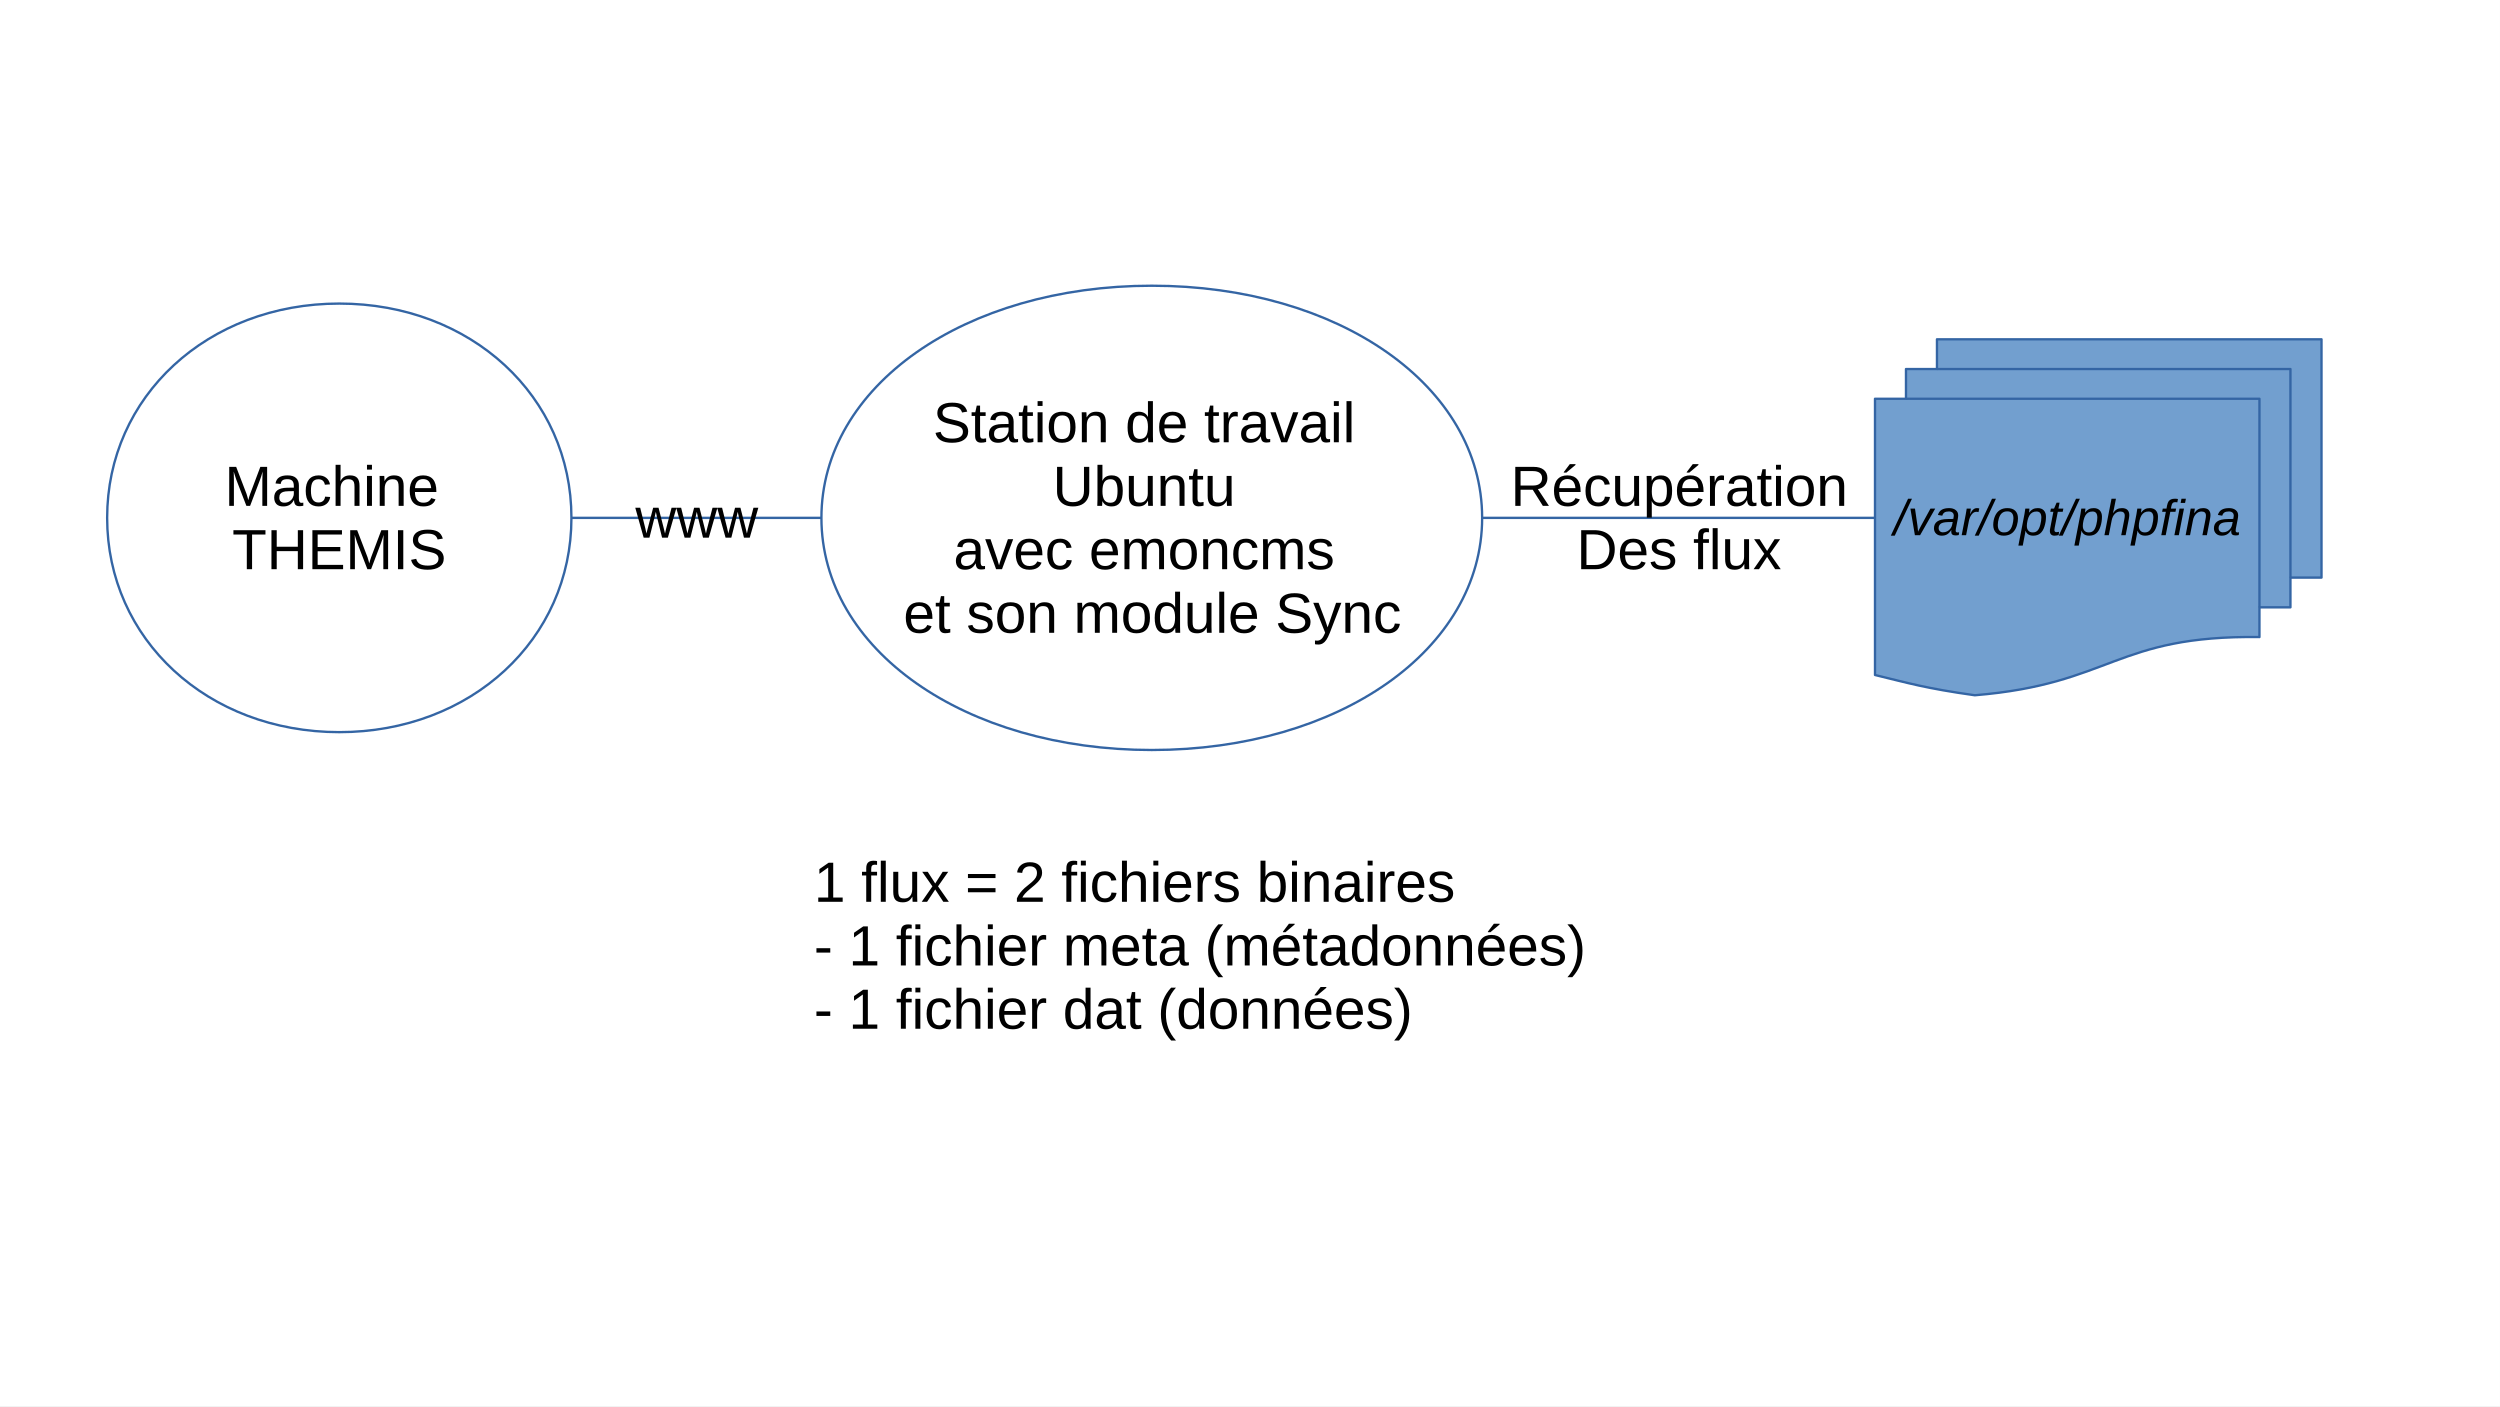
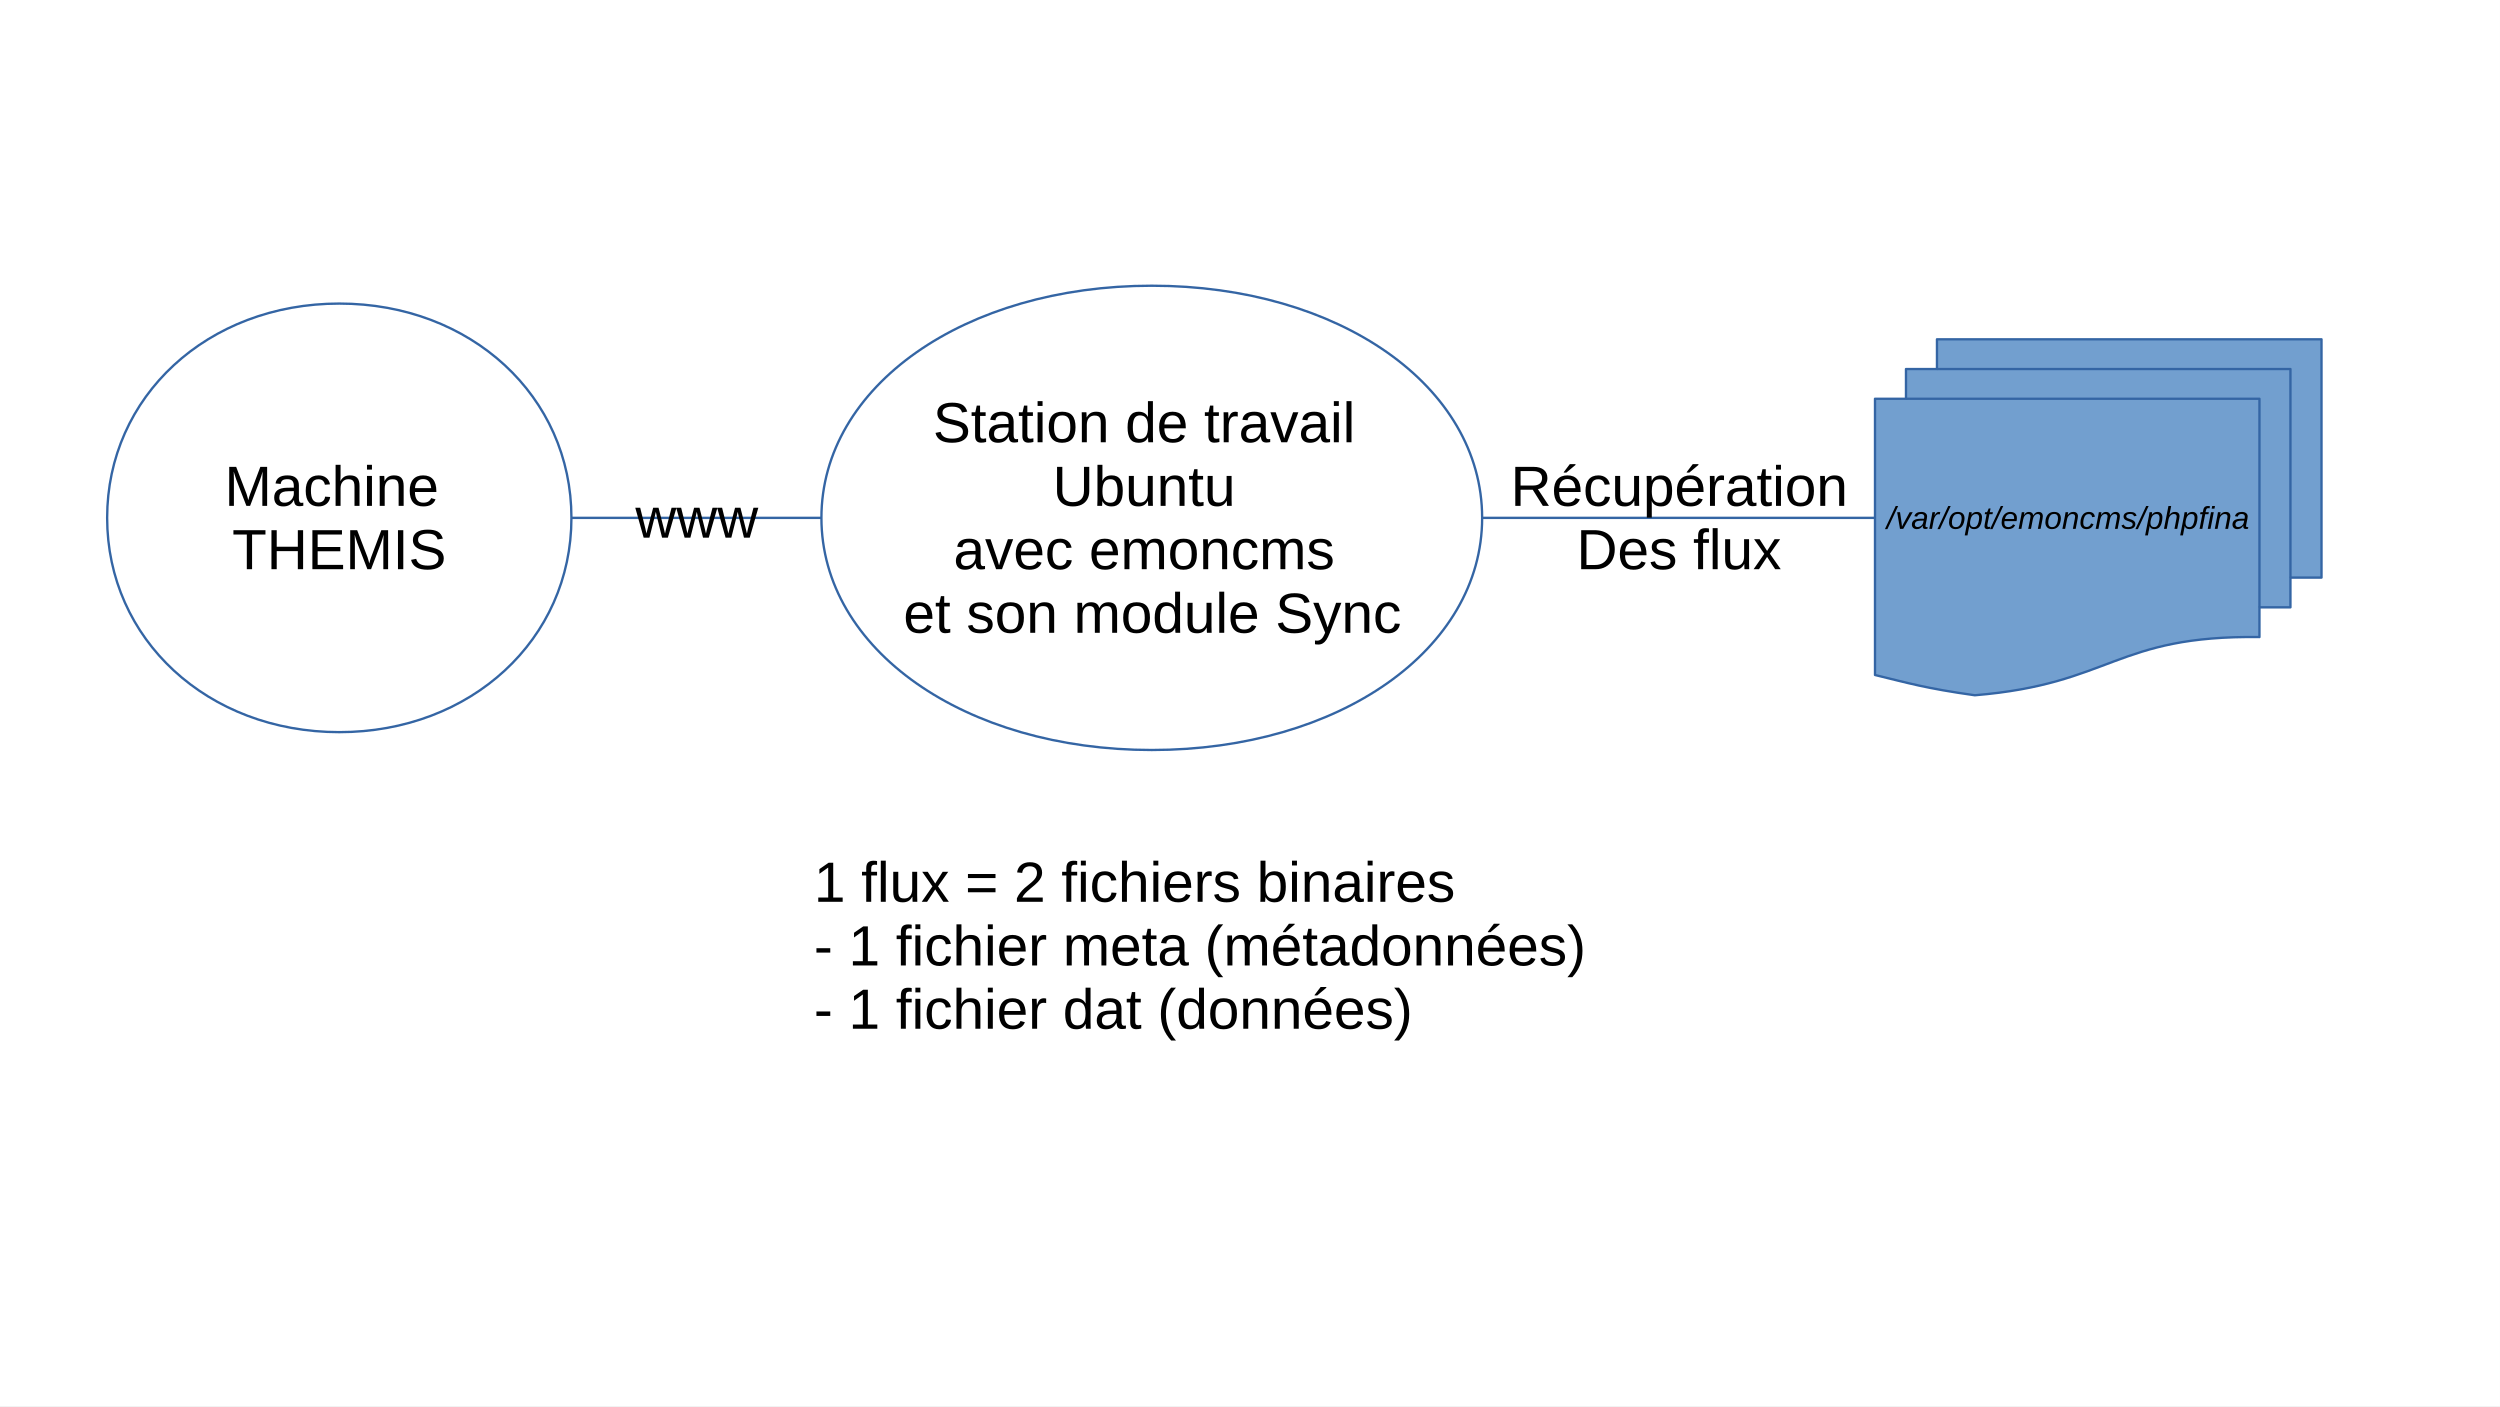
<svg xmlns="http://www.w3.org/2000/svg" version="1.1" id="svg2" xml:space="preserve" width="1058.268" height="595.276" viewBox="0 0 1058.268 595.276">
  <defs id="defs6">
    <clipPath clipPathUnits="userSpaceOnUse" id="clipPath18">
      <path d="M 0,0.028 H 793.672 V 446.456 H 0 Z" clip-rule="evenodd" id="path16" />
    </clipPath>
  </defs>
  <g id="g10" transform="matrix(1.333333,0,0,-1.333333,0,595.2756)">
    <g id="g12">
      <g id="g14" clip-path="url(#clipPath18)">
        <path d="M 0,446.456 H 793.672 V 0.028 L 0,0.028 Z" style="fill:#ffffff;fill-opacity:1;fill-rule:evenodd;stroke:none" id="path20" />
        <g id="g22" />
        <g id="g24" />
        <g id="g26">
          <path d="m 107.717,350.078 c 41.782,0 73.7,-29.452 73.7,-68.031 0,-38.58 -31.918,-68.032 -73.7,-68.032 -41.783,0 -73.701,29.452 -73.701,68.032 0,38.579 31.918,68.031 73.701,68.031 z" style="fill:none;stroke:#3465a4;stroke-width:0.75;stroke-linecap:butt;stroke-linejoin:round;stroke-miterlimit:10;stroke-dasharray:none;stroke-opacity:1" id="path28" />
        </g>
        <g id="g30">
          <text transform="matrix(1,0,0,-1,71.291,285.845)" style="font-variant:normal;font-weight:normal;font-size:18px;font-family:'Liberation Sans';-inkscape-font-specification:LiberationSans;writing-mode:lr-tb;fill:#000000;fill-opacity:1;fill-rule:nonzero;stroke:none" id="text34">
            <tspan x="0 14.994 25.002 34.002 43.902 47.898 57.798 67.806" y="0" id="tspan32">Machine </tspan>
          </text>
        </g>
        <g id="g36">
          <text transform="matrix(1,0,0,-1,73.701,265.747)" style="font-variant:normal;font-weight:normal;font-size:18px;font-family:'Liberation Sans';-inkscape-font-specification:LiberationSans;writing-mode:lr-tb;fill:#000000;fill-opacity:1;fill-rule:nonzero;stroke:none" id="text40">
            <tspan x="0 10.98 23.976 35.964 50.958 55.944" y="0" id="tspan38">THEMIS</tspan>
          </text>
        </g>
        <g id="g42">
          <path d="m 365.669,355.747 c 59.471,0 104.882,-31.918 104.882,-73.7 0,-41.783 -45.411,-73.701 -104.882,-73.701 -59.471,0 -104.882,31.918 -104.882,73.701 0,41.782 45.411,73.7 104.882,73.7 z" style="fill:none;stroke:#3465a4;stroke-width:0.75;stroke-linecap:butt;stroke-linejoin:round;stroke-miterlimit:10;stroke-dasharray:none;stroke-opacity:1" id="path44" />
        </g>
        <g id="g46">
          <text transform="matrix(1,0,0,-1,296.192,306.056)" style="font-variant:normal;font-weight:normal;font-size:18px;font-family:'Liberation Sans';-inkscape-font-specification:LiberationSans;writing-mode:lr-tb;fill:#000000;fill-opacity:1;fill-rule:nonzero;stroke:none" id="text50">
            <tspan x="0 11.988 17.064 27.072 32.058 35.964 45.972 55.98 60.966 70.974 80.874 85.95 90.936 96.93 106.938 115.938 125.838 129.834 133.74" y="0" id="tspan48">Station de travail </tspan>
          </text>
        </g>
        <g id="g52">
          <text transform="matrix(1,0,0,-1,334.205,285.845)" style="font-variant:normal;font-weight:normal;font-size:18px;font-family:'Liberation Sans';-inkscape-font-specification:LiberationSans;writing-mode:lr-tb;fill:#000000;fill-opacity:1;fill-rule:nonzero;stroke:none" id="text56">
            <tspan x="0 12.996 23.004 32.904 42.912 47.898 57.906" y="0" id="tspan54">Ubuntu </tspan>
          </text>
        </g>
        <g id="g58">
          <text transform="matrix(1,0,0,-1,302.712,265.747)" style="font-variant:normal;font-weight:normal;font-size:18px;font-family:'Liberation Sans';-inkscape-font-specification:LiberationSans;writing-mode:lr-tb;fill:#000000;fill-opacity:1;fill-rule:nonzero;stroke:none" id="text62">
            <tspan x="0 10.008 19.008 28.908 37.908 42.984 52.884 67.878 77.886 87.894 96.786 111.78 120.87" y="0" id="tspan60">avec emoncms </tspan>
          </text>
        </g>
        <g id="g64">
          <text transform="matrix(1,0,0,-1,286.809,245.565)" style="font-variant:normal;font-weight:normal;font-size:18px;font-family:'Liberation Sans';-inkscape-font-specification:LiberationSans;writing-mode:lr-tb;fill:#000000;fill-opacity:1;fill-rule:nonzero;stroke:none" id="text68">
            <tspan x="0 9.9 14.886 19.962 28.962 38.97 48.87 53.946 68.85 78.858 88.866 98.766 102.762 112.662 117.738 129.726 138.726 148.626" y="0" id="tspan66">et son module Sync</tspan>
          </text>
        </g>
        <g id="g70">
          <path d="m 181.417,282.047 h 79.37" style="fill:none;stroke:#3465a4;stroke-width:0.75;stroke-linecap:butt;stroke-linejoin:round;stroke-miterlimit:10;stroke-dasharray:none;stroke-opacity:1" id="path72" />
        </g>
        <g id="g74">
          <text transform="matrix(1,0,0,-1,201.713,275.754)" style="font-variant:normal;font-weight:normal;font-size:18px;font-family:'Liberation Sans';-inkscape-font-specification:LiberationSans;writing-mode:lr-tb;fill:#000000;fill-opacity:1;fill-rule:nonzero;stroke:none" id="text78">
            <tspan x="0 12.906 25.902" y="0" id="tspan76">www</tspan>
          </text>
        </g>
        <g id="g80">
          <text transform="matrix(1,0,0,-1,258.406,160.157)" style="font-variant:normal;font-weight:normal;font-size:18px;font-family:'Liberation Sans';-inkscape-font-specification:LiberationSans;writing-mode:lr-tb;fill:#000000;fill-opacity:1;fill-rule:nonzero;stroke:none" id="text84">
            <tspan x="0 10.008 14.994 19.98 23.976 33.984 42.984 47.97 58.554 63.54 73.548 78.534 83.61 87.516 96.516 106.524 110.43 120.438 126.432 135.432 140.418 150.426 154.332 164.34 174.348 178.254 184.248 194.256" y="0" id="tspan82">1 flux = 2 fichiers binaires</tspan>
          </text>
        </g>
        <g id="g86">
          <text transform="matrix(1,0,0,-1,258.406,139.946)" style="font-variant:normal;font-weight:normal;font-size:18px;font-family:'Liberation Sans';-inkscape-font-specification:LiberationSans;writing-mode:lr-tb;fill:#000000;fill-opacity:1;fill-rule:nonzero;stroke:none" id="text90">
            <tspan x="0 5.994 10.98 20.988 26.064 31.05 34.956 44.046 53.946 57.942 67.842 73.836 78.912 93.906 103.806 108.882 118.782 123.858 129.852 144.846 154.746 159.822 169.722 179.73 189.63 199.638 209.646 219.546 229.554 238.554" y="0" id="tspan88">- 1 fichier meta (métadonnées)</tspan>
          </text>
        </g>
        <g id="g92">
          <text transform="matrix(1,0,0,-1,258.406,119.848)" style="font-variant:normal;font-weight:normal;font-size:18px;font-family:'Liberation Sans';-inkscape-font-specification:LiberationSans;writing-mode:lr-tb;fill:#000000;fill-opacity:1;fill-rule:nonzero;stroke:none" id="text96">
            <tspan x="0 5.994 10.98 20.988 26.064 31.05 34.956 44.046 53.946 57.942 67.842 73.836 78.912 88.812 98.82 103.806 108.882 114.876 124.776 134.784 144.792 154.692 164.7 174.6 183.6" y="0" id="tspan94">- 1 fichier dat (données)</tspan>
          </text>
        </g>
        <path d="m 595.276,319.861 h 9.836 v 9.439 h 9.836 v 9.439 h 122.088 v -75.656 h -9.864 v -9.44 h -9.837 v -9.439 c -45.864,0.595 -46.771,-14.882 -90.368,-18.482 -15.619,2.183 -21.26,3.912 -31.691,6.435 z" style="fill:#729fcf;fill-opacity:1;fill-rule:evenodd;stroke:none" id="path98" />
        <g id="g100">
          <path d="m 595.276,319.861 h 9.836 v 9.439 h 9.836 v 9.439 h 122.088 v -75.656 h -9.864 v -9.44 h -9.837 v -9.439 c -45.864,0.595 -46.771,-14.882 -90.368,-18.482 -15.619,2.183 -21.26,3.912 -31.691,6.435 z" style="fill:none;stroke:#3465a4;stroke-width:0.75;stroke-linecap:butt;stroke-linejoin:round;stroke-miterlimit:10;stroke-dasharray:none;stroke-opacity:1" id="path102" />
        </g>
        <g id="g104">
          <path d="M 605.112,319.861 H 717.335 V 253.643" style="fill:none;stroke:#3465a4;stroke-width:0.75;stroke-linecap:butt;stroke-linejoin:round;stroke-miterlimit:10;stroke-dasharray:none;stroke-opacity:1" id="path106" />
        </g>
        <g id="g108">
          <path d="M 614.948,329.3 H 727.172 V 263.083" style="fill:none;stroke:#3465a4;stroke-width:0.75;stroke-linecap:butt;stroke-linejoin:round;stroke-miterlimit:10;stroke-dasharray:none;stroke-opacity:1" id="path110" />
        </g>
        <g id="g112">
-           <text transform="matrix(1,0,0,-1,601.2,276.547)" style="font-style:italic;font-variant:normal;font-size:15.987px;font-family:'Liberation Sans';-inkscape-font-specification:LiberationSans-Italic;writing-mode:lr-tb;fill:#000000;fill-opacity:1;fill-rule:nonzero;stroke:none" id="text116">
-             <tspan x="0 4.476 12.47 21.359 26.65 31.047 39.936 48.824 53.221 57.617 66.506 75.395 84.283 88.68 92.261 101.15" y="0" id="tspan114">/var/opt/phpfina</tspan>
+           <text transform="matrix(1,0,0,-1,598.989,278.56)" style="font-style:italic;font-variant:normal;font-size:10.006px;font-family:'Liberation Sans';-inkscape-font-specification:LiberationSans-Italic;writing-mode:lr-tb;fill:#000000;fill-opacity:1;fill-rule:nonzero;stroke:none" id="text116">
+             <tspan x="0 2.792 7.795 13.388 16.69 19.482 24.985 30.488 33.28 35.982 41.575 49.88 55.383 60.887 65.89 74.194 79.197 81.989 87.492 93.086 98.589 101.291 103.492 108.995" y="0" id="tspan114">/var/opt/emoncms/phpfina</tspan>
          </text>
        </g>
        <g id="g118">
          <path d="M 470.551,282.047 H 595.276" style="fill:none;stroke:#3465a4;stroke-width:0.75;stroke-linecap:butt;stroke-linejoin:round;stroke-miterlimit:10;stroke-dasharray:none;stroke-opacity:1" id="path120" />
        </g>
        <g id="g122">
          <text transform="matrix(1,0,0,-1,479.594,285.845)" style="font-variant:normal;font-weight:normal;font-size:18px;font-family:'Liberation Sans';-inkscape-font-specification:LiberationSans;writing-mode:lr-tb;fill:#000000;fill-opacity:1;fill-rule:nonzero;stroke:none" id="text126">
            <tspan x="0 12.906 22.914 31.914 41.922 51.822 61.83 67.824 77.724 82.8 86.796 96.696" y="0" id="tspan124">Récupération</tspan>
          </text>
        </g>
        <g id="g128">
          <text transform="matrix(1,0,0,-1,500.513,265.747)" style="font-variant:normal;font-weight:normal;font-size:18px;font-family:'Liberation Sans';-inkscape-font-specification:LiberationSans;writing-mode:lr-tb;fill:#000000;fill-opacity:1;fill-rule:nonzero;stroke:none" id="text132">
            <tspan x="0 12.906 22.914 31.914 36.9 41.976 45.882 55.89" y="0" id="tspan130">Des flux</tspan>
          </text>
        </g>
      </g>
    </g>
  </g>
</svg>
